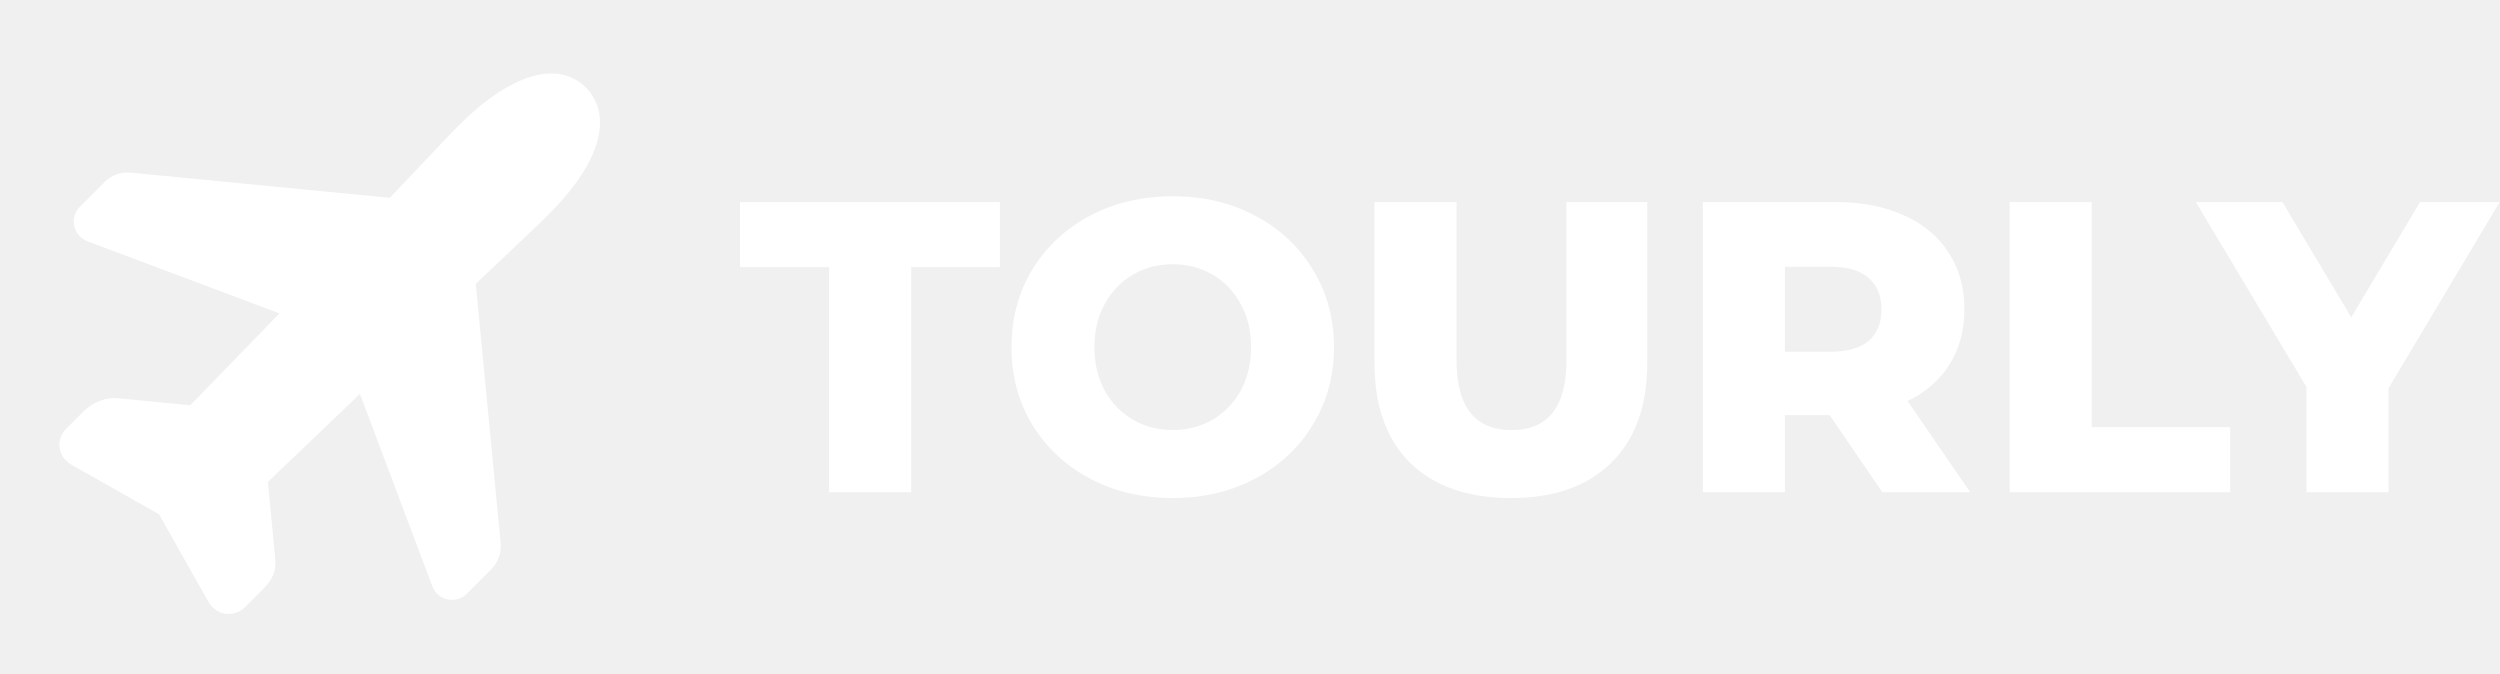
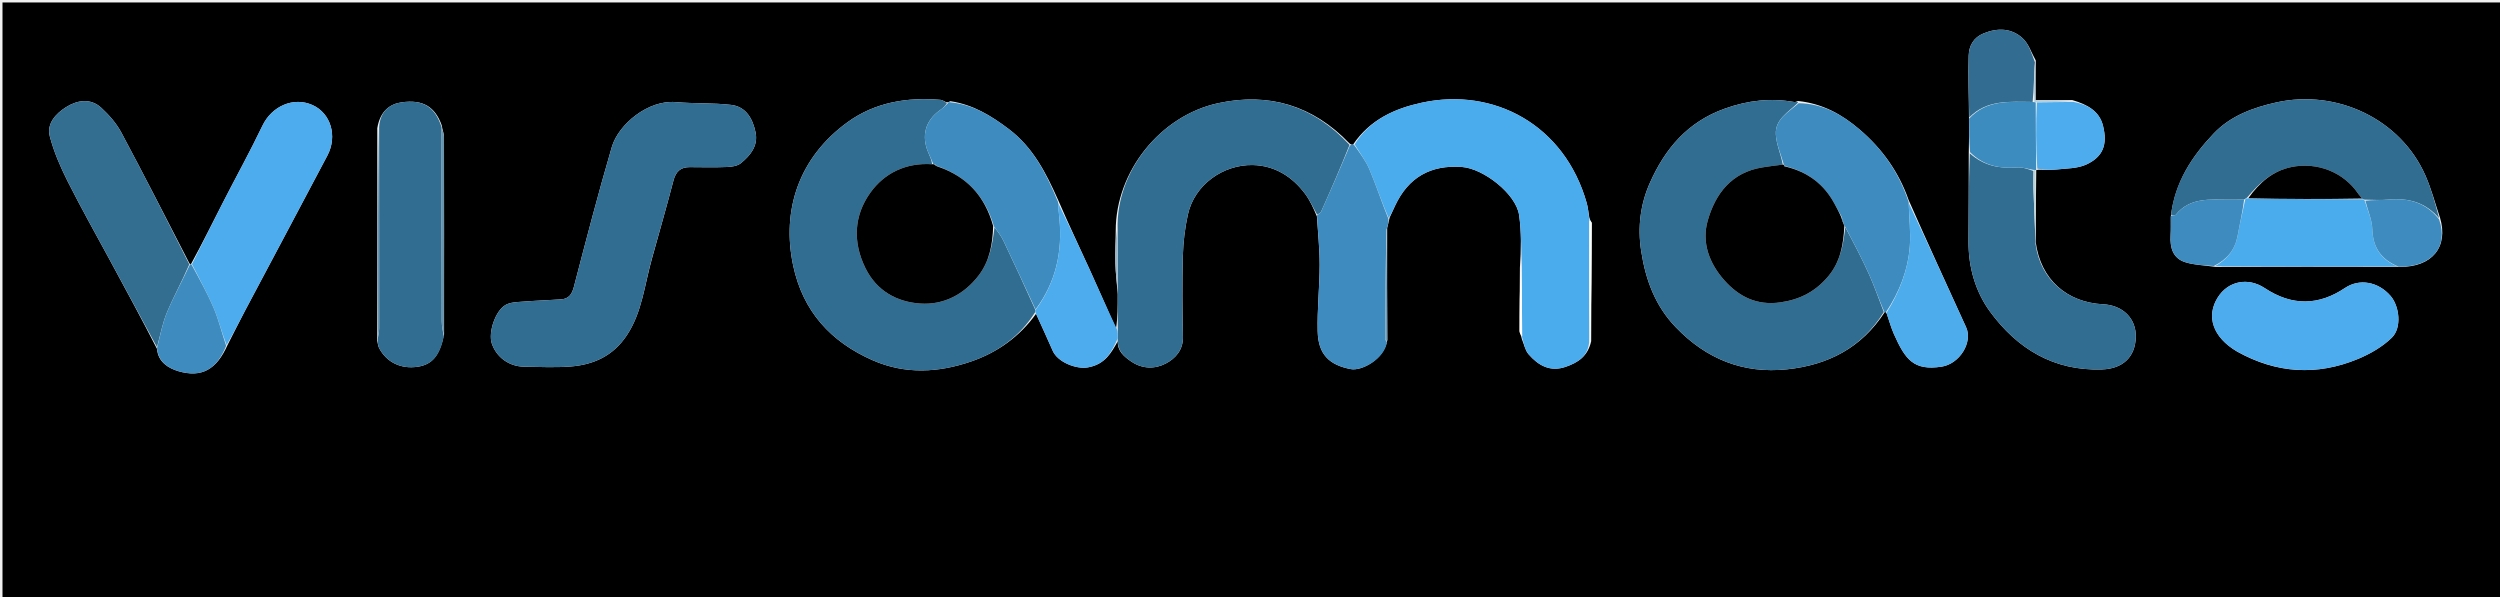
- <svg xmlns="http://www.w3.org/2000/svg" width="193" height="52" viewBox="0 0 193 52" fill="none">
-   <g clip-path="url(#clip0_6_2)">
-     <path d="M64.008 20.624H57.128V15.6H77.192V20.624H70.344V38H64.008V20.624ZM90.536 38.448C88.168 38.448 86.035 37.947 84.136 36.944C82.259 35.941 80.776 34.555 79.688 32.784C78.621 31.013 78.088 29.019 78.088 26.8C78.088 24.581 78.621 22.587 79.688 20.816C80.776 19.045 82.259 17.659 84.136 16.656C86.035 15.653 88.168 15.152 90.536 15.152C92.904 15.152 95.027 15.653 96.904 16.656C98.803 17.659 100.285 19.045 101.352 20.816C102.44 22.587 102.984 24.581 102.984 26.8C102.984 29.019 102.44 31.013 101.352 32.784C100.285 34.555 98.803 35.941 96.904 36.944C95.027 37.947 92.904 38.448 90.536 38.448ZM90.536 33.2C91.667 33.2 92.691 32.933 93.608 32.4C94.525 31.867 95.251 31.12 95.784 30.16C96.317 29.179 96.584 28.059 96.584 26.8C96.584 25.541 96.317 24.432 95.784 23.472C95.251 22.491 94.525 21.733 93.608 21.2C92.691 20.667 91.667 20.4 90.536 20.4C89.405 20.4 88.381 20.667 87.464 21.2C86.547 21.733 85.821 22.491 85.288 23.472C84.755 24.432 84.488 25.541 84.488 26.8C84.488 28.059 84.755 29.179 85.288 30.16C85.821 31.12 86.547 31.867 87.464 32.4C88.381 32.933 89.405 33.2 90.536 33.2ZM116.639 38.448C113.311 38.448 110.719 37.541 108.863 35.728C107.028 33.915 106.111 31.344 106.111 28.016V15.6H112.447V27.824C112.447 31.408 113.865 33.2 116.703 33.2C119.519 33.2 120.927 31.408 120.927 27.824V15.6H127.167V28.016C127.167 31.344 126.239 33.915 124.383 35.728C122.548 37.541 119.967 38.448 116.639 38.448ZM141.251 32.048H137.795V38H131.459V15.6H141.699C143.725 15.6 145.485 15.941 146.979 16.624C148.472 17.285 149.624 18.245 150.435 19.504C151.245 20.741 151.651 22.203 151.651 23.888C151.651 25.509 151.267 26.928 150.499 28.144C149.752 29.339 148.675 30.277 147.267 30.96L152.099 38H145.315L141.251 32.048ZM145.251 23.888C145.251 22.843 144.92 22.032 144.259 21.456C143.597 20.88 142.616 20.592 141.315 20.592H137.795V27.152H141.315C142.616 27.152 143.597 26.875 144.259 26.32C144.92 25.744 145.251 24.933 145.251 23.888ZM155.146 15.6H161.482V32.976H172.17V38H155.146V15.6ZM184.396 29.968V38H178.06V29.872L169.516 15.6H176.204L181.516 24.496L186.828 15.6H192.972L184.396 29.968Z" fill="white" />
-     <g clip-path="url(#clip1_6_2)">
-       <path d="M37.955 43.92L36.043 45.832C35.851 46.024 35.614 46.165 35.353 46.241C35.093 46.318 34.817 46.328 34.551 46.271C34.286 46.214 34.039 46.09 33.833 45.913C33.628 45.736 33.47 45.51 33.374 45.255L27.787 30.41L20.682 37.207L21.218 42.813C21.343 43.904 21.228 44.561 20.244 45.545L18.957 46.832C18.76 47.042 18.515 47.202 18.243 47.297C17.971 47.393 17.68 47.421 17.394 47.38C16.993 47.321 16.434 47.098 16.041 46.377L12.365 39.855C12.338 39.806 12.313 39.755 12.29 39.703C12.287 39.699 12.283 39.695 12.279 39.692C12.227 39.67 12.176 39.645 12.127 39.616L5.571 35.91C4.87 35.518 4.656 34.967 4.601 34.573C4.564 34.308 4.589 34.038 4.675 33.785C4.761 33.532 4.906 33.302 5.097 33.115L6.455 31.756C7.19 31.021 8.233 30.638 9.184 30.751L14.687 31.288L21.573 24.195L6.747 18.625C6.493 18.53 6.266 18.372 6.089 18.166C5.911 17.961 5.788 17.714 5.731 17.449C5.673 17.183 5.683 16.908 5.759 16.647C5.836 16.386 5.976 16.149 6.168 15.957L8.101 14.024C8.376 13.76 8.707 13.561 9.069 13.442C9.431 13.324 9.816 13.288 10.194 13.338L30.09 15.274L34.13 11.016C34.417 10.695 35.253 9.848 35.448 9.653C39.419 5.687 43.077 4.606 45.236 6.764C45.915 7.444 46.903 8.975 45.889 11.592C45.29 13.139 44.1 14.809 42.35 16.558C42.158 16.751 41.312 17.585 40.988 17.876L36.729 21.914L38.642 41.833C38.691 42.21 38.655 42.593 38.536 42.955C38.417 43.316 38.219 43.646 37.955 43.92V43.92Z" fill="white" />
-     </g>
-   </g>
-   <defs>
-     <clipPath id="clip0_6_2">
-       <rect width="193" height="52" fill="white" />
-     </clipPath>
-     <clipPath id="clip1_6_2">
-       <rect width="52" height="52" fill="white" transform="translate(-8.76955 24) rotate(-45)" />
-     </clipPath>
-   </defs>
+ <svg xmlns="http://www.w3.org/2000/svg" version="1.1" id="Layer_1" x="0px" y="0px" width="100%" viewBox="0 0 1002 239" enable-background="new 0 0 1002 239" xml:space="preserve">
+   <path fill="#000000" opacity="1" stroke="none" d=" M668,240   C445.333,240 223.167,240 1,240   C1,160.333 1,80.667 1,1   C335,1 669,1 1003,1   C1003,80.667 1003,160.333 1003,240   C891.5,240 780,240 668,240  M816.128,68.209   C816.128,68.209 816.152,68.13 817.061,68.017   C819.375,68.012 821.713,68.215 823.998,67.955   C828.126,67.484 832.624,67.6 836.244,65.915   C842.857,62.839 844.797,57.996 842.87,50.346   C841.421,44.589 836.699,41.889 830.592,40.114   C825.756,40.114 820.921,40.114 815.839,40.114   C815.839,34.514 815.839,29.764 815.95,24.263   C814.209,21.213 813.072,17.492 810.595,15.259   C806.162,11.264 800.67,11.104 795.055,13.373   C790.921,15.043 789.171,18.439 789.049,22.285   C788.789,30.537 789.158,38.809 789.169,47.987   C789.202,52.3 789.236,56.613 789.07,61.853   C789.048,73.493 789.081,85.134 788.986,96.773   C788.903,107.06 791.75,116.895 797.572,124.858   C808.451,139.737 823.122,148.728 842.488,148.071   C850.712,147.792 855.796,143.194 856.026,135.154   C856.243,127.624 850.786,122.35 842.954,121.958   C828.565,121.238 817.887,112.185 815.909,96.956   C815.955,87.374 816.001,77.793 816.128,68.209  M887.986,106.978   C912.303,106.926 936.619,106.874 961.825,106.966   C974.653,107.11 981.482,99.065 977.952,87.233   C976.03,81.6 974.503,75.793 972.115,70.365   C962.136,47.677 936.571,35.698 912.435,41.033   C902.988,43.121 893.965,46.453 887.261,53.501   C878.577,62.632 871.64,73.012 870.039,86.991   C870.026,89.47 870.124,91.956 869.978,94.428   C869.696,99.212 870.855,103.45 875.738,105.049   C879.326,106.223 883.276,106.291 887.986,106.978  M555.98,91.335   C556.27,90.21 556.56,89.085 556.965,87.212   C557.693,85.621 558.405,84.024 559.15,82.442   C564.491,71.085 573.345,66.013 585.929,66.921   C594.588,67.545 607.647,77.73 608.857,86.205   C609.832,93.032 609.643,100.026 609.178,107.335   C609.119,115.799 609.03,124.264 609.049,132.728   C609.05,133.55 609.718,134.371 609.985,135.947   C610.846,137.981 611.275,140.389 612.651,141.978   C616.561,146.493 621.308,149.216 627.627,146.987   C632.442,145.288 636.389,142.843 637.745,136.754   C637.827,120.984 637.917,105.215 637.95,89.445   C637.951,88.96 637.346,88.474 636.992,87.151   C636.658,85.235 636.489,83.272 635.964,81.41   C627.104,49.985 598.71,34.942 569.929,41.142   C559.194,43.454 549.161,47.835 542.283,57.976   C541.854,57.997 541.424,58.018 540.788,57.392   C526.273,42.275 508.517,36.983 488.285,41.345   C465.094,46.345 447.201,68.701 447.182,92.388   C447.122,96.815 446.923,101.246 447.044,105.669   C447.147,109.463 447.615,113.248 447.982,117.962   C447.987,122.634 447.993,127.305 447.282,131.783   C443.848,124.031 440.482,116.247 436.962,108.534   C432.733,99.266 428.373,90.058 424.065,80.086   C419.278,69.383 414.043,59.065 404.312,51.724   C397.267,46.41 389.985,41.9 380.872,40.553   C380.59,40.709 380.309,40.865 380.004,41.001   C380.004,41.001 380.019,41.03 379.17,40.936   C378.421,40.618 377.691,40.079 376.92,40.015   C363.563,38.894 350.706,41.01 339.777,48.919   C320.184,63.099 313.16,84.238 317.919,106.529   C321.812,124.763 332.926,136.984 349.761,144.388   C362.857,150.147 376.186,149.353 389.225,144.876   C399.803,141.244 408.76,134.849 415.25,125.756   C417.488,130.711 419.775,135.643 421.948,140.626   C423.914,145.133 431.319,148.065 436.002,147.253   C442.911,146.055 445.47,141.308 447.99,136.793   C447.872,140.746 450.49,142.884 453.349,144.854   C457.821,147.936 462.928,147.97 467.269,145.684   C471.063,143.686 474.241,140.316 474.127,135.021   C473.895,124.218 473.8,113.402 474.089,102.602   C474.237,97.069 474.908,91.468 476.09,86.061   C478.755,73.871 490.427,65.943 502.03,66.15   C510.77,66.307 517.942,70.718 523.166,77.797   C525.037,80.332 526.346,83.282 527.808,86.735   C528.206,93.197 528.932,99.66 528.921,106.121   C528.907,115.013 527.905,123.915 528.121,132.792   C528.345,142.031 532.753,146.311 541.462,147.95   C545.648,148.737 554.873,144.047 556.057,136.17   C555.98,121.46 555.903,106.75 555.98,91.335  M764.979,80.17   C761.045,68.954 754.347,59.609 745.371,51.944   C738.359,45.956 730.541,41.493 720.616,40.475   C720.142,40.622 719.634,40.962 719.198,40.886   C709.634,39.224 700.642,40.193 691.26,43.554   C676.272,48.922 667.317,59.697 661.271,73.299   C657.468,81.858 656.287,91.037 657.797,100.729   C659.607,112.348 663.448,122.63 671.653,131.17   C683.867,143.883 698.668,149.88 716.282,148.02   C732.617,146.295 746.104,139.452 755.475,125.007   C755.475,125.007 755.922,125.085 756.242,125.768   C757.176,128.483 757.917,131.284 759.08,133.898   C763.677,144.232 767.071,148.619 778.114,146.973   C785.369,145.892 790.779,137.235 788.018,131.173   C780.382,114.404 772.692,97.66 764.979,80.17  M75.766,105.261   C66.766,87.88 57.896,70.429 48.662,53.173   C46.674,49.458 43.712,46.077 40.591,43.202   C36.18,39.138 30.754,40.215 26.373,43.01   C22.482,45.493 18.613,49.497 19.954,54.63   C21.572,60.824 24.179,66.857 27.069,72.602   C32.419,83.236 38.277,93.615 43.94,104.091   C50.256,115.776 56.59,127.452 62.943,139.883   C63.355,145.152 67.633,147.628 71.463,148.758   C80.842,151.527 86.849,148.043 91.191,138.293   C93.601,133.562 95.947,128.796 98.433,124.105   C109.348,103.506 120.349,82.953 131.222,62.332   C135.345,54.512 132.554,45.395 125.275,42.115   C117.628,38.669 108.941,42.554 105.215,50.329   C100.212,60.772 94.591,70.918 89.314,81.231   C85.126,89.417 81.057,97.664 76.483,105.971   C76.483,105.971 76.026,105.911 75.766,105.261  M177.021,50.158   C174.342,42.789 169.584,39.796 160.927,41.019   C156.561,41.635 152.376,44.284 151.214,51.365   C151.192,79.556 151.17,107.747 151.171,136.545   C151.43,137.561 151.5,138.677 151.98,139.575   C155.002,145.235 160.727,147.972 167.287,147.008   C173.177,146.143 176.21,142.687 177.985,134.034   C177.989,107.663 178.008,81.291 177.958,54.92   C177.955,53.579 177.355,52.239 177.021,50.158  M261.466,103.064   C264.304,92.833 267.239,82.627 269.925,72.356   C270.863,68.772 272.759,66.962 276.465,66.989   C281.463,67.027 286.468,67.134 291.458,66.934   C293.33,66.858 295.587,66.513 296.945,65.405   C300.752,62.299 303.938,58.436 302.834,53.066   C301.723,47.664 299.063,42.755 293.051,42.045   C285.699,41.177 278.206,41.582 270.819,40.928   C259.933,39.964 247.918,49.681 245.205,58.942   C239.766,77.509 234.892,96.245 230.011,114.97   C229.224,117.987 227.937,119.759 224.916,119.981   C219.824,120.355 214.714,120.487 209.626,120.897   C207.252,121.089 204.578,121.112 202.623,122.23   C198.47,124.605 195.659,133.325 197.1,137.63   C198.955,143.169 204,146.882 210.081,146.973   C216.245,147.066 222.439,147.371 228.569,146.905   C237.899,146.196 245.736,142.667 251.23,134.39   C257.433,125.046 258.29,114.158 261.466,103.064  M896.684,140.934   C912.368,149.694 928.628,150.707 945.134,143.838   C949.996,141.815 954.883,138.991 958.621,135.363   C962.738,131.366 961.694,122.742 958.164,118.638   C953.2,112.869 945.627,111.559 939.887,115.412   C929.349,122.485 918.715,122.761 907.692,115.469   C901.07,111.089 893.118,112.535 888.902,119.187   C884.117,126.736 886.849,135.136 896.684,140.934  z" />
+   <path fill="#316D91" opacity="1" stroke="none" d=" M414.889,125.113   C408.76,134.849 399.803,141.244 389.225,144.876   C376.186,149.353 362.857,150.147 349.761,144.388   C332.926,136.984 321.812,124.763 317.919,106.529   C313.16,84.238 320.184,63.099 339.777,48.919   C350.706,41.01 363.563,38.894 376.92,40.015   C377.691,40.079 378.421,40.618 379.514,41.311   C378.845,42.5 377.873,43.374 376.809,44.116   C370.9,48.238 369.151,54.504 372.081,61.192   C372.743,62.703 373.404,64.215 373.622,65.826   C362.928,65.106 354.355,69.519 348.826,77.237   C342.347,86.281 341.647,96.831 346.846,107.423   C351.415,116.73 359.627,121.02 368.841,121.665   C378.039,122.31 386.373,118.111 392.267,110.376   C396.641,104.637 397.832,97.898 398.585,91.043   C400.015,92.957 401.309,94.676 402.215,96.581   C406.551,105.703 410.782,114.875 415.014,124.301   C414.948,124.753 414.918,124.933 414.889,125.113  z" />
+   <path fill="#316D91" opacity="1" stroke="none" d=" M755.025,125.062   C746.104,139.452 732.617,146.295 716.282,148.02   C698.668,149.88 683.867,143.883 671.653,131.17   C663.448,122.63 659.607,112.348 657.797,100.729   C656.287,91.037 657.468,81.858 661.271,73.299   C667.317,59.697 676.272,48.922 691.26,43.554   C700.642,40.193 709.634,39.224 719.198,40.886   C719.634,40.962 720.142,40.622 720.726,41.085   C716.785,44.993 711.47,47.743 711.748,53.791   C711.937,57.891 713.831,61.913 714.526,65.981   C711.507,66.357 708.916,66.676 706.342,67.094   C694.033,69.095 687.542,77.542 684.433,88.513   C681.938,97.318 685.187,105.658 691.057,112.278   C696.857,118.818 704.074,122.578 713.653,121.183   C721.63,120.022 727.782,116.708 732.832,110.652   C737.631,104.896 738.83,98.063 739.582,91.055   C742.971,97.4 746.22,103.549 749.077,109.875   C751.312,114.823 753.061,119.991 755.025,125.062  z" />
+   <path fill="#4BACED" opacity="1" stroke="none" d=" M542.922,57.86   C549.161,47.835 559.194,43.454 569.929,41.142   C598.71,34.942 627.104,49.985 635.964,81.41   C636.489,83.272 636.658,85.235 637.003,88.039   C636.984,104.997 636.954,121.067 636.924,137.137   C636.389,142.843 632.442,145.288 627.627,146.987   C621.308,149.216 616.561,146.493 612.651,141.978   C611.275,140.389 610.846,137.981 610.042,135.086   C610.056,125.132 610.013,116.039 609.97,106.945   C609.643,100.026 609.832,93.032 608.857,86.205   C607.647,77.73 594.588,67.545 585.929,66.921   C573.345,66.013 564.491,71.085 559.15,82.442   C558.405,84.024 557.693,85.621 556.575,87.447   C553.793,81.105 551.637,74.428 548.917,67.989   C547.404,64.408 544.951,61.223 542.922,57.86  z" />
+   <path fill="#316D91" opacity="1" stroke="none" d=" M261.314,103.452   C258.29,114.158 257.433,125.046 251.23,134.39   C245.736,142.667 237.899,146.196 228.569,146.905   C222.439,147.371 216.245,147.066 210.081,146.973   C204,146.882 198.955,143.169 197.1,137.63   C195.659,133.325 198.47,124.605 202.623,122.23   C204.578,121.112 207.252,121.089 209.626,120.897   C214.714,120.487 219.824,120.355 224.916,119.981   C227.937,119.759 229.224,117.987 230.011,114.97   C234.892,96.245 239.766,77.509 245.205,58.942   C247.918,49.681 259.933,39.964 270.819,40.928   C278.206,41.582 285.699,41.177 293.051,42.045   C299.063,42.755 301.723,47.664 302.834,53.066   C303.938,58.436 300.752,62.299 296.945,65.405   C295.587,66.513 293.33,66.858 291.458,66.934   C286.468,67.134 281.463,67.027 276.465,66.989   C272.759,66.962 270.863,68.772 269.925,72.356   C267.239,82.627 264.304,92.833 261.314,103.452  z" />
+   <path fill="#316D90" opacity="1" stroke="none" d=" M447.946,91.969   C447.201,68.701 465.094,46.345 488.285,41.345   C508.517,36.983 526.273,42.275 540.898,58.076   C537.173,67.489 533.354,76.225 529.465,84.93   C529.241,85.432 528.443,85.678 527.912,86.043   C526.346,83.282 525.037,80.332 523.166,77.797   C517.942,70.718 510.77,66.307 502.03,66.15   C490.427,65.943 478.755,73.871 476.09,86.061   C474.908,91.468 474.237,97.069 474.089,102.602   C473.8,113.402 473.895,124.218 474.127,135.021   C474.241,140.316 471.063,143.686 467.269,145.684   C462.928,147.97 457.821,147.936 453.349,144.854   C450.49,142.884 447.872,140.746 447.981,136   C447.981,134.13 447.99,133.054 447.998,131.977   C447.993,127.305 447.987,122.634 447.984,117.03   C447.973,108.054 447.96,100.011 447.946,91.969  z" />
+   <path fill="#316D91" opacity="1" stroke="none" d=" M870.162,86.082   C871.64,73.012 878.577,62.632 887.261,53.501   C893.965,46.453 902.988,43.121 912.435,41.033   C936.571,35.698 962.136,47.677 972.115,70.365   C974.503,75.793 976.03,81.6 977.621,87.507   C972.251,81.163 965.418,79.26 957.446,79.996   C954.311,80.286 951.129,80.069 947.692,80.01   C947.226,79.915 947.037,79.894 946.735,79.564   C946.168,78.77 945.633,78.337 945.27,77.79   C939.385,68.945 928.593,64.802 918.318,66.968   C910.686,68.577 905.511,73.342 900.66,79.15   C900.188,79.422 900.006,79.668 899.438,79.989   C897.16,80.02 895.342,80.047 893.524,80.039   C885.781,80.004 877.776,79 872.016,86.104   C871.775,86.402 870.797,86.103 870.162,86.082  z" />
+   <path fill="#316D91" opacity="1" stroke="none" d=" M815.842,97.877   C817.887,112.185 828.565,121.238 842.954,121.958   C850.786,122.35 856.243,127.624 856.026,135.154   C855.796,143.194 850.712,147.792 842.488,148.071   C823.122,148.728 808.451,139.737 797.572,124.858   C791.75,116.895 788.903,107.06 788.986,96.773   C789.081,85.134 789.048,73.493 789.497,61.461   C795.001,66.371 801.31,67.691 808.377,67.116   C810.556,66.939 812.814,67.738 815.017,68.552   C814.994,71.145 814.922,73.279 814.995,75.408   C815.25,82.899 815.556,90.387 815.842,97.877  z" />
+   <path fill="#316D90" opacity="1" stroke="none" d=" M177.86,134.961   C176.21,142.687 173.177,146.143 167.287,147.008   C160.727,147.972 155.002,145.235 151.98,139.575   C151.5,138.677 151.43,137.561 151.393,135.905   C151.742,133.948 151.978,132.631 151.978,131.314   C151.991,104.513 151.976,77.712 151.967,50.912   C152.376,44.284 156.561,41.635 160.927,41.019   C169.584,39.796 174.342,42.789 176.995,51.003   C176.982,77.454 176.974,103.061 177.043,128.668   C177.049,130.767 177.576,132.864 177.86,134.961  z" />
+   <path fill="#4CACED" opacity="1" stroke="none" d=" M76.935,105.883   C81.057,97.664 85.126,89.417 89.314,81.231   C94.591,70.918 100.212,60.772 105.215,50.329   C108.941,42.554 117.628,38.669 125.275,42.115   C132.554,45.395 135.345,54.512 131.222,62.332   C120.349,82.953 109.348,103.506 98.433,124.105   C95.947,128.796 93.601,133.562 90.814,138.29   C88.877,133.351 87.683,128.26 85.667,123.518   C83.105,117.492 79.876,111.749 76.935,105.883  z" />
+   <path fill="#336E91" opacity="1" stroke="none" d=" M62.917,139.133   C56.59,127.452 50.256,115.776 43.94,104.091   C38.277,93.615 32.419,83.236 27.069,72.602   C24.179,66.857 21.572,60.824 19.954,54.63   C18.613,49.497 22.482,45.493 26.373,43.01   C30.754,40.215 36.18,39.138 40.591,43.202   C43.712,46.077 46.674,49.458 48.662,53.173   C57.896,70.429 66.766,87.88 75.874,105.958   C72.928,112.828 69.569,118.873 66.926,125.217   C65.081,129.644 64.218,134.48 62.917,139.133  z" />
+   <path fill="#3E8CBF" opacity="1" stroke="none" d=" M415.051,124.03   C410.782,114.875 406.551,105.703 402.215,96.581   C401.309,94.676 400.015,92.957 398.375,90.715   C394.772,78.557 387.459,70.774 375.874,66.654   C375.499,66.269 375.242,66.115 374.727,65.945   C374.51,65.861 374.065,65.726 374.065,65.726   C373.404,64.215 372.743,62.703 372.081,61.192   C369.151,54.504 370.9,48.238 376.809,44.116   C377.873,43.374 378.845,42.5 379.939,41.358   C380.019,41.03 380.004,41.001 380.251,41.032   C380.499,41.062 380.969,41.018 380.969,41.018   C389.985,41.9 397.267,46.41 404.312,51.724   C414.043,59.065 419.278,69.383 424.037,80.902   C424.21,83.685 424.422,85.65 424.61,87.617   C425.879,100.924 423.194,113.194 415.051,124.03  M398.532,88.521   C398.532,88.521 398.494,88.545 398.532,88.521  z" />
+   <path fill="#3E8CBF" opacity="1" stroke="none" d=" M755.25,125.034   C753.061,119.991 751.312,114.823 749.077,109.875   C746.22,103.549 742.971,97.4 739.516,90.819   C739.14,90.464 739.004,89.994 739.011,89.673   C738.736,88.56 738.455,87.768 738.018,86.653   C737,84.787 736.11,83.26 735.28,81.7   C731.083,73.815 724.553,68.974 715.828,66.669   C715.546,66.275 715.325,66.131 715.005,66.065   C714.961,66.059 714.963,65.971 714.963,65.971   C713.831,61.913 711.937,57.891 711.748,53.791   C711.47,47.743 716.785,44.993 720.915,41.368   C730.541,41.493 738.359,45.956 745.371,51.944   C754.347,59.609 761.045,68.954 764.99,80.992   C765.189,87.429 765.866,93.08 765.456,98.651   C764.749,108.26 761.267,117.054 755.922,125.085   C755.922,125.085 755.475,125.007 755.25,125.034  z" />
+   <path fill="#3E8CBF" opacity="1" stroke="none" d=" M527.86,86.389   C528.443,85.678 529.241,85.432 529.465,84.93   C533.354,76.225 537.173,67.489 541.001,58.399   C541.424,58.018 541.854,57.997 542.603,57.918   C544.951,61.223 547.404,64.408 548.917,67.989   C551.637,74.428 553.793,81.105 556.517,87.821   C556.56,89.085 556.27,90.21 555.712,92.049   C555.35,107.126 555.25,121.489 555.193,135.851   C555.191,136.273 555.646,136.696 555.888,137.118   C554.873,144.047 545.648,148.737 541.462,147.95   C532.753,146.311 528.345,142.031 528.121,132.792   C527.905,123.915 528.907,115.013 528.921,106.121   C528.932,99.66 528.206,93.197 527.86,86.389  z" />
+   <path fill="#4CACED" opacity="1" stroke="none" d=" M896.368,140.731   C886.849,135.136 884.117,126.736 888.902,119.187   C893.118,112.535 901.07,111.089 907.692,115.469   C918.715,122.761 929.349,122.485 939.887,115.412   C945.627,111.559 953.2,112.869 958.164,118.638   C961.694,122.742 962.738,131.366 958.621,135.363   C954.883,138.991 949.996,141.815 945.134,143.838   C928.628,150.707 912.368,149.694 896.368,140.731  z" />
+   <path fill="#4AACED" opacity="1" stroke="none" d=" M899.897,79.968   C900.006,79.668 900.188,79.422 900.904,79.516   C916.527,79.826 931.687,79.849 946.847,79.872   C947.037,79.894 947.226,79.915 947.757,80.379   C949.055,84.493 950.703,88.142 950.822,91.84   C951.059,99.2 954.301,104.029 960.935,106.822   C936.619,106.874 912.303,106.926 887.76,106.688   C892.683,103.98 895.837,100.079 896.858,94.386   C897.726,89.554 898.873,84.772 899.897,79.968  z" />
+   <path fill="#4DACEC" opacity="1" stroke="none" d=" M756.082,125.426   C761.267,117.054 764.749,108.26 765.456,98.651   C765.866,93.08 765.189,87.429 765.012,81.361   C772.692,97.66 780.382,114.404 788.018,131.173   C790.779,137.235 785.369,145.892 778.114,146.973   C767.071,148.619 763.677,144.232 759.08,133.898   C757.917,131.284 757.176,128.483 756.082,125.426  z" />
+   <path fill="#4CACED" opacity="1" stroke="none" d=" M415.014,124.301   C423.194,113.194 425.879,100.924 424.61,87.617   C424.422,85.65 424.21,83.685 424.039,81.272   C428.373,90.058 432.733,99.266 436.962,108.534   C440.482,116.247 443.848,124.031 447.64,131.88   C447.99,133.054 447.981,134.13 447.985,135.61   C445.47,141.308 442.911,146.055 436.002,147.253   C431.319,148.065 423.914,145.133 421.948,140.626   C419.775,135.643 417.488,130.711 415.07,125.435   C414.918,124.933 414.948,124.753 415.014,124.301  z" />
+   <path fill="#3E8CBF" opacity="1" stroke="none" d=" M62.93,139.508   C64.218,134.48 65.081,129.644 66.926,125.217   C69.569,118.873 72.928,112.828 76.004,106.284   C76.026,105.911 76.483,105.971 76.709,105.927   C79.876,111.749 83.105,117.492 85.667,123.518   C87.683,128.26 88.877,133.351 90.651,138.606   C86.849,148.043 80.842,151.527 71.463,148.758   C67.633,147.628 63.355,145.152 62.93,139.508  z" />
+   <path fill="#326D91" opacity="1" stroke="none" d=" M789.27,47.072   C789.158,38.809 788.789,30.537 789.049,22.285   C789.171,18.439 790.921,15.043 795.055,13.373   C800.67,11.104 806.162,11.264 810.595,15.259   C813.072,17.492 814.209,21.213 815.584,24.924   C815.199,30.666 815.179,35.747 814.682,40.858   C805.354,40.774 796.312,39.89 789.27,47.072  z" />
+   <path fill="#4CACED" opacity="1" stroke="none" d=" M831.04,40.849   C836.699,41.889 841.421,44.589 842.87,50.346   C844.797,57.996 842.857,62.839 836.244,65.915   C832.624,67.6 828.126,67.484 823.998,67.955   C821.713,68.215 819.375,68.012 816.542,67.604   C815.987,58.478 815.953,49.765 816.392,41.026   C821.59,40.949 826.315,40.899 831.04,40.849  z" />
+   <path fill="#3D8CC0" opacity="1" stroke="none" d=" M815.918,41.053   C815.953,49.765 815.987,58.478 816.087,67.66   C816.152,68.13 816.128,68.209 815.839,68.145   C815.378,68.084 815.207,68.087 815.036,68.09   C812.814,67.738 810.556,66.939 808.377,67.116   C801.31,67.691 795.001,66.371 789.597,60.998   C789.236,56.613 789.202,52.3 789.219,47.53   C796.312,39.89 805.354,40.774 814.878,40.894   C815.551,40.899 815.918,41.053 815.918,41.053  z" />
+   <path fill="#3E8CBF" opacity="1" stroke="none" d=" M961.38,106.894   C954.301,104.029 951.059,99.2 950.822,91.84   C950.703,88.142 949.055,84.493 948.033,80.453   C951.129,80.069 954.311,80.286 957.446,79.996   C965.418,79.26 972.251,81.163 977.593,87.906   C981.482,99.065 974.653,107.11 961.38,106.894  z" />
+   <path fill="#3E8CBF" opacity="1" stroke="none" d=" M899.438,79.989   C898.873,84.772 897.726,89.554 896.858,94.386   C895.837,100.079 892.683,103.98 887.299,106.625   C883.276,106.291 879.326,106.223 875.738,105.049   C870.855,103.45 869.696,99.212 869.978,94.428   C870.124,91.956 870.026,89.47 870.1,86.537   C870.797,86.103 871.775,86.402 872.016,86.104   C877.776,79 885.781,80.004 893.524,80.039   C895.342,80.047 897.16,80.02 899.438,79.989  z" />
+   <path fill="#6B95AF" opacity="1" stroke="none" d=" M151.591,51.138   C151.976,77.712 151.991,104.513 151.978,131.314   C151.978,132.631 151.742,133.948 151.382,135.602   C151.17,107.747 151.192,79.556 151.591,51.138  z" />
+   <path fill="#6994AE" opacity="1" stroke="none" d=" M177.922,134.498   C177.576,132.864 177.049,130.767 177.043,128.668   C176.974,103.061 176.982,77.454 177.001,51.373   C177.355,52.239 177.955,53.579 177.958,54.92   C178.008,81.291 177.989,107.663 177.922,134.498  z" />
+   <path fill="#FFFFFF" opacity="1" stroke="none" d=" M637.334,136.946   C636.954,121.067 636.984,104.997 637.019,88.458   C637.346,88.474 637.951,88.96 637.95,89.445   C637.917,105.215 637.827,120.984 637.334,136.946  z" />
+   <path fill="#6BA2C4" opacity="1" stroke="none" d=" M555.972,136.644   C555.646,136.696 555.191,136.273 555.193,135.851   C555.25,121.489 555.35,107.126 555.635,92.402   C555.903,106.75 555.98,121.46 555.972,136.644  z" />
+   <path fill="#B4CFDE" opacity="1" stroke="none" d=" M816.392,41.026   C815.918,41.053 815.551,40.899 815.355,40.863   C815.179,35.747 815.199,30.666 815.529,25.299   C815.839,29.764 815.839,34.514 815.839,40.114   C820.921,40.114 825.756,40.114 830.816,40.482   C826.315,40.899 821.59,40.949 816.392,41.026  z" />
+   <path fill="#BDD3D6" opacity="1" stroke="none" d=" M815.017,68.552   C815.207,68.087 815.378,68.084 815.798,68.146   C816.001,77.793 815.955,87.374 815.875,97.416   C815.556,90.387 815.25,82.899 814.995,75.408   C814.922,73.279 814.994,71.145 815.017,68.552  z" />
+   <path fill="#FFFFFF" opacity="1" stroke="none" d=" M609.574,107.14   C610.013,116.039 610.056,125.132 610.088,134.709   C609.718,134.371 609.05,133.55 609.049,132.728   C609.03,124.264 609.119,115.799 609.574,107.14  z" />
+   <path fill="#97B5C8" opacity="1" stroke="none" d=" M447.564,92.178   C447.96,100.011 447.973,108.054 447.954,116.567   C447.615,113.248 447.147,109.463 447.044,105.669   C446.923,101.246 447.122,96.815 447.564,92.178  z" />
+   <path fill="#316D91" opacity="1" stroke="none" d=" M380.921,40.785   C380.969,41.018 380.499,41.062 380.263,41.042   C380.309,40.865 380.59,40.709 380.921,40.785  z" />
+   <path fill="#000000" opacity="1" stroke="none" d=" M373.622,65.826   C374.065,65.726 374.51,65.861 374.8,66.203   C375.405,66.635 375.719,66.725 376.033,66.816   C387.459,70.774 394.772,78.557 398.06,90.606   C397.832,97.898 396.641,104.637 392.267,110.376   C386.373,118.111 378.039,122.31 368.841,121.665   C359.627,121.02 351.415,116.73 346.846,107.423   C341.647,96.831 342.347,86.281 348.826,77.237   C354.355,69.519 362.928,65.106 373.622,65.826  z" />
+   <path fill="#000000" opacity="1" stroke="none" d=" M715.943,66.835   C724.553,68.974 731.083,73.815 735.28,81.7   C736.11,83.26 737,84.787 737.936,86.995   C738.34,88.438 738.672,89.216 739.004,89.994   C739.004,89.994 739.14,90.464 739.206,90.7   C738.83,98.063 737.631,104.896 732.832,110.652   C727.782,116.708 721.63,120.022 713.653,121.183   C704.074,122.578 696.857,118.818 691.057,112.278   C685.187,105.658 681.938,97.318 684.433,88.513   C687.542,77.542 694.033,69.095 706.342,67.094   C708.916,66.676 711.507,66.357 714.526,65.981   C714.963,65.971 714.961,66.059 715.039,66.301   C715.116,66.543 715.467,66.867 715.467,66.867   C715.467,66.867 715.943,66.835 715.943,66.835  z" />
+   <path fill="#000000" opacity="1" stroke="none" d=" M946.735,79.564   C931.687,79.849 916.527,79.826 901.123,79.438   C905.511,73.342 910.686,68.577 918.318,66.968   C928.593,64.802 939.385,68.945 945.27,77.79   C945.633,78.337 946.168,78.77 946.735,79.564  z" />
+   <path fill="#316D91" opacity="1" stroke="none" d=" M398.513,88.533   C398.494,88.545 398.532,88.521 398.513,88.533  z" />
+   <path fill="#316D91" opacity="1" stroke="none" d=" M375.874,66.654   C375.719,66.725 375.405,66.635 375.017,66.287   C375.242,66.115 375.499,66.269 375.874,66.654  z" />
+   <path fill="#316D91" opacity="1" stroke="none" d=" M739.011,89.673   C738.672,89.216 738.34,88.438 738.091,87.318   C738.455,87.768 738.736,88.56 739.011,89.673  z" />
+   <path fill="#316D91" opacity="1" stroke="none" d=" M715.828,66.669   C715.943,66.835 715.467,66.867 715.467,66.867   C715.467,66.867 715.116,66.543 715.083,66.307   C715.325,66.131 715.546,66.275 715.828,66.669  z" />
</svg>
